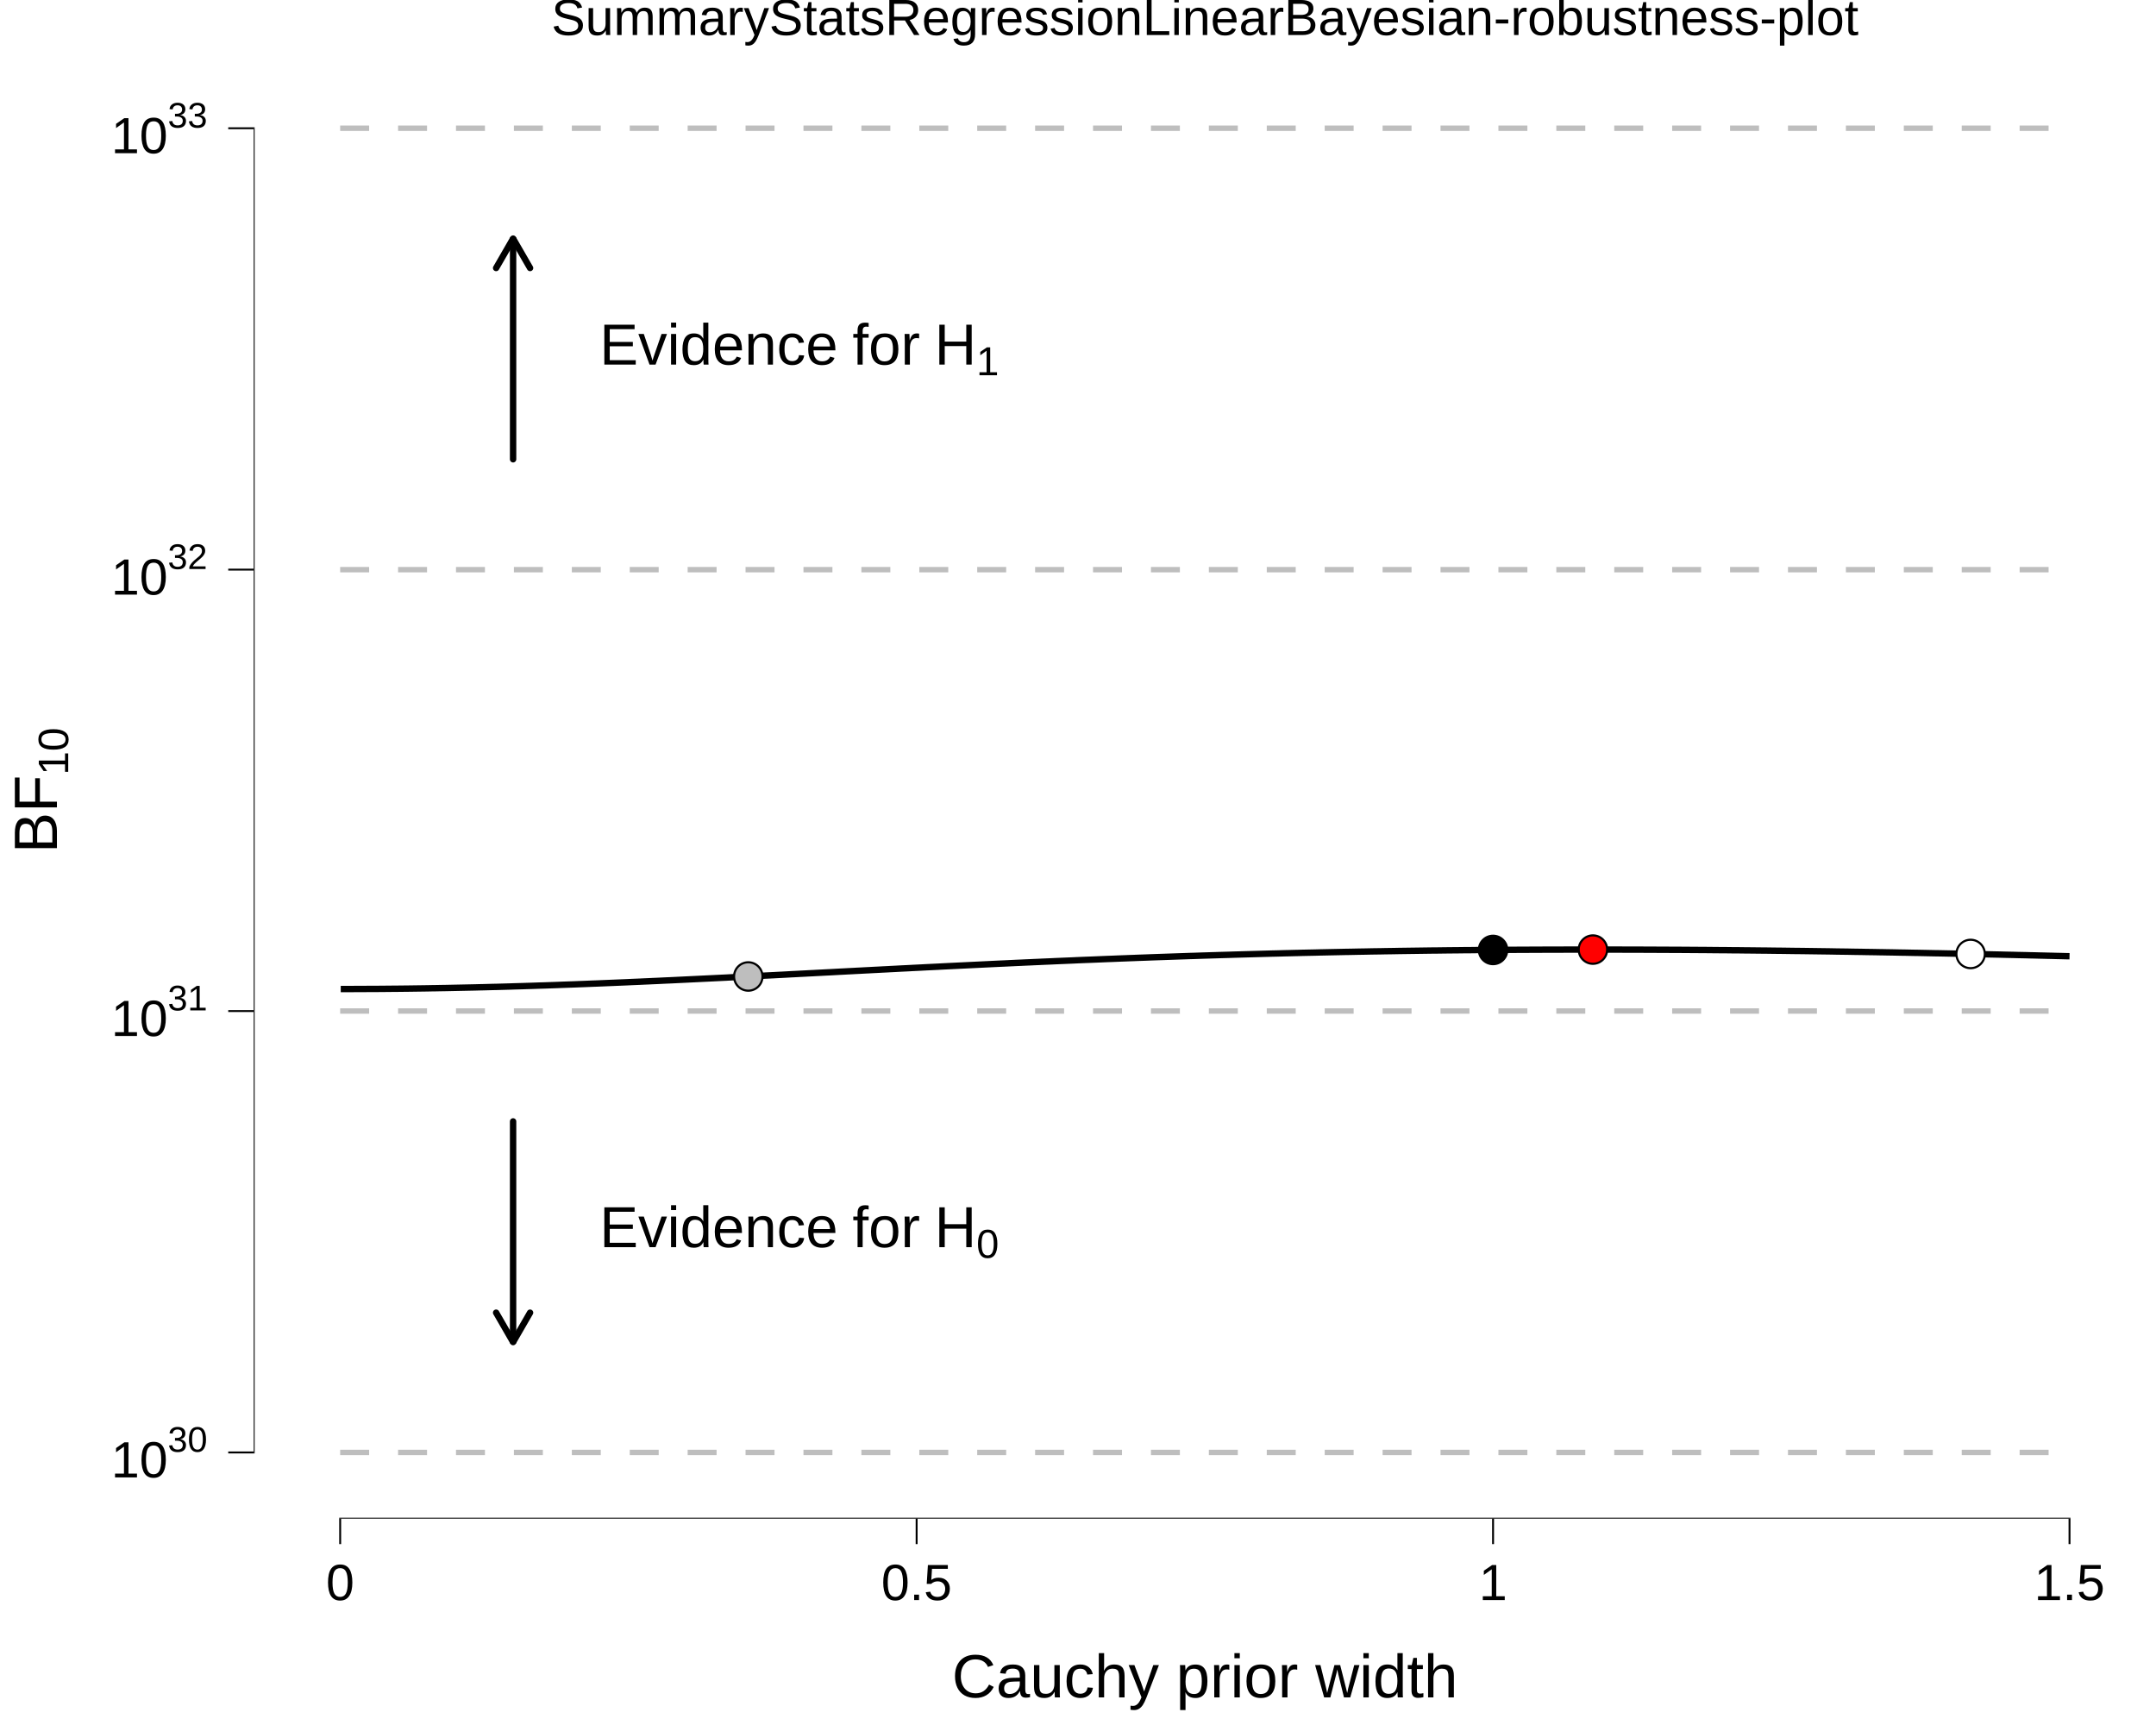
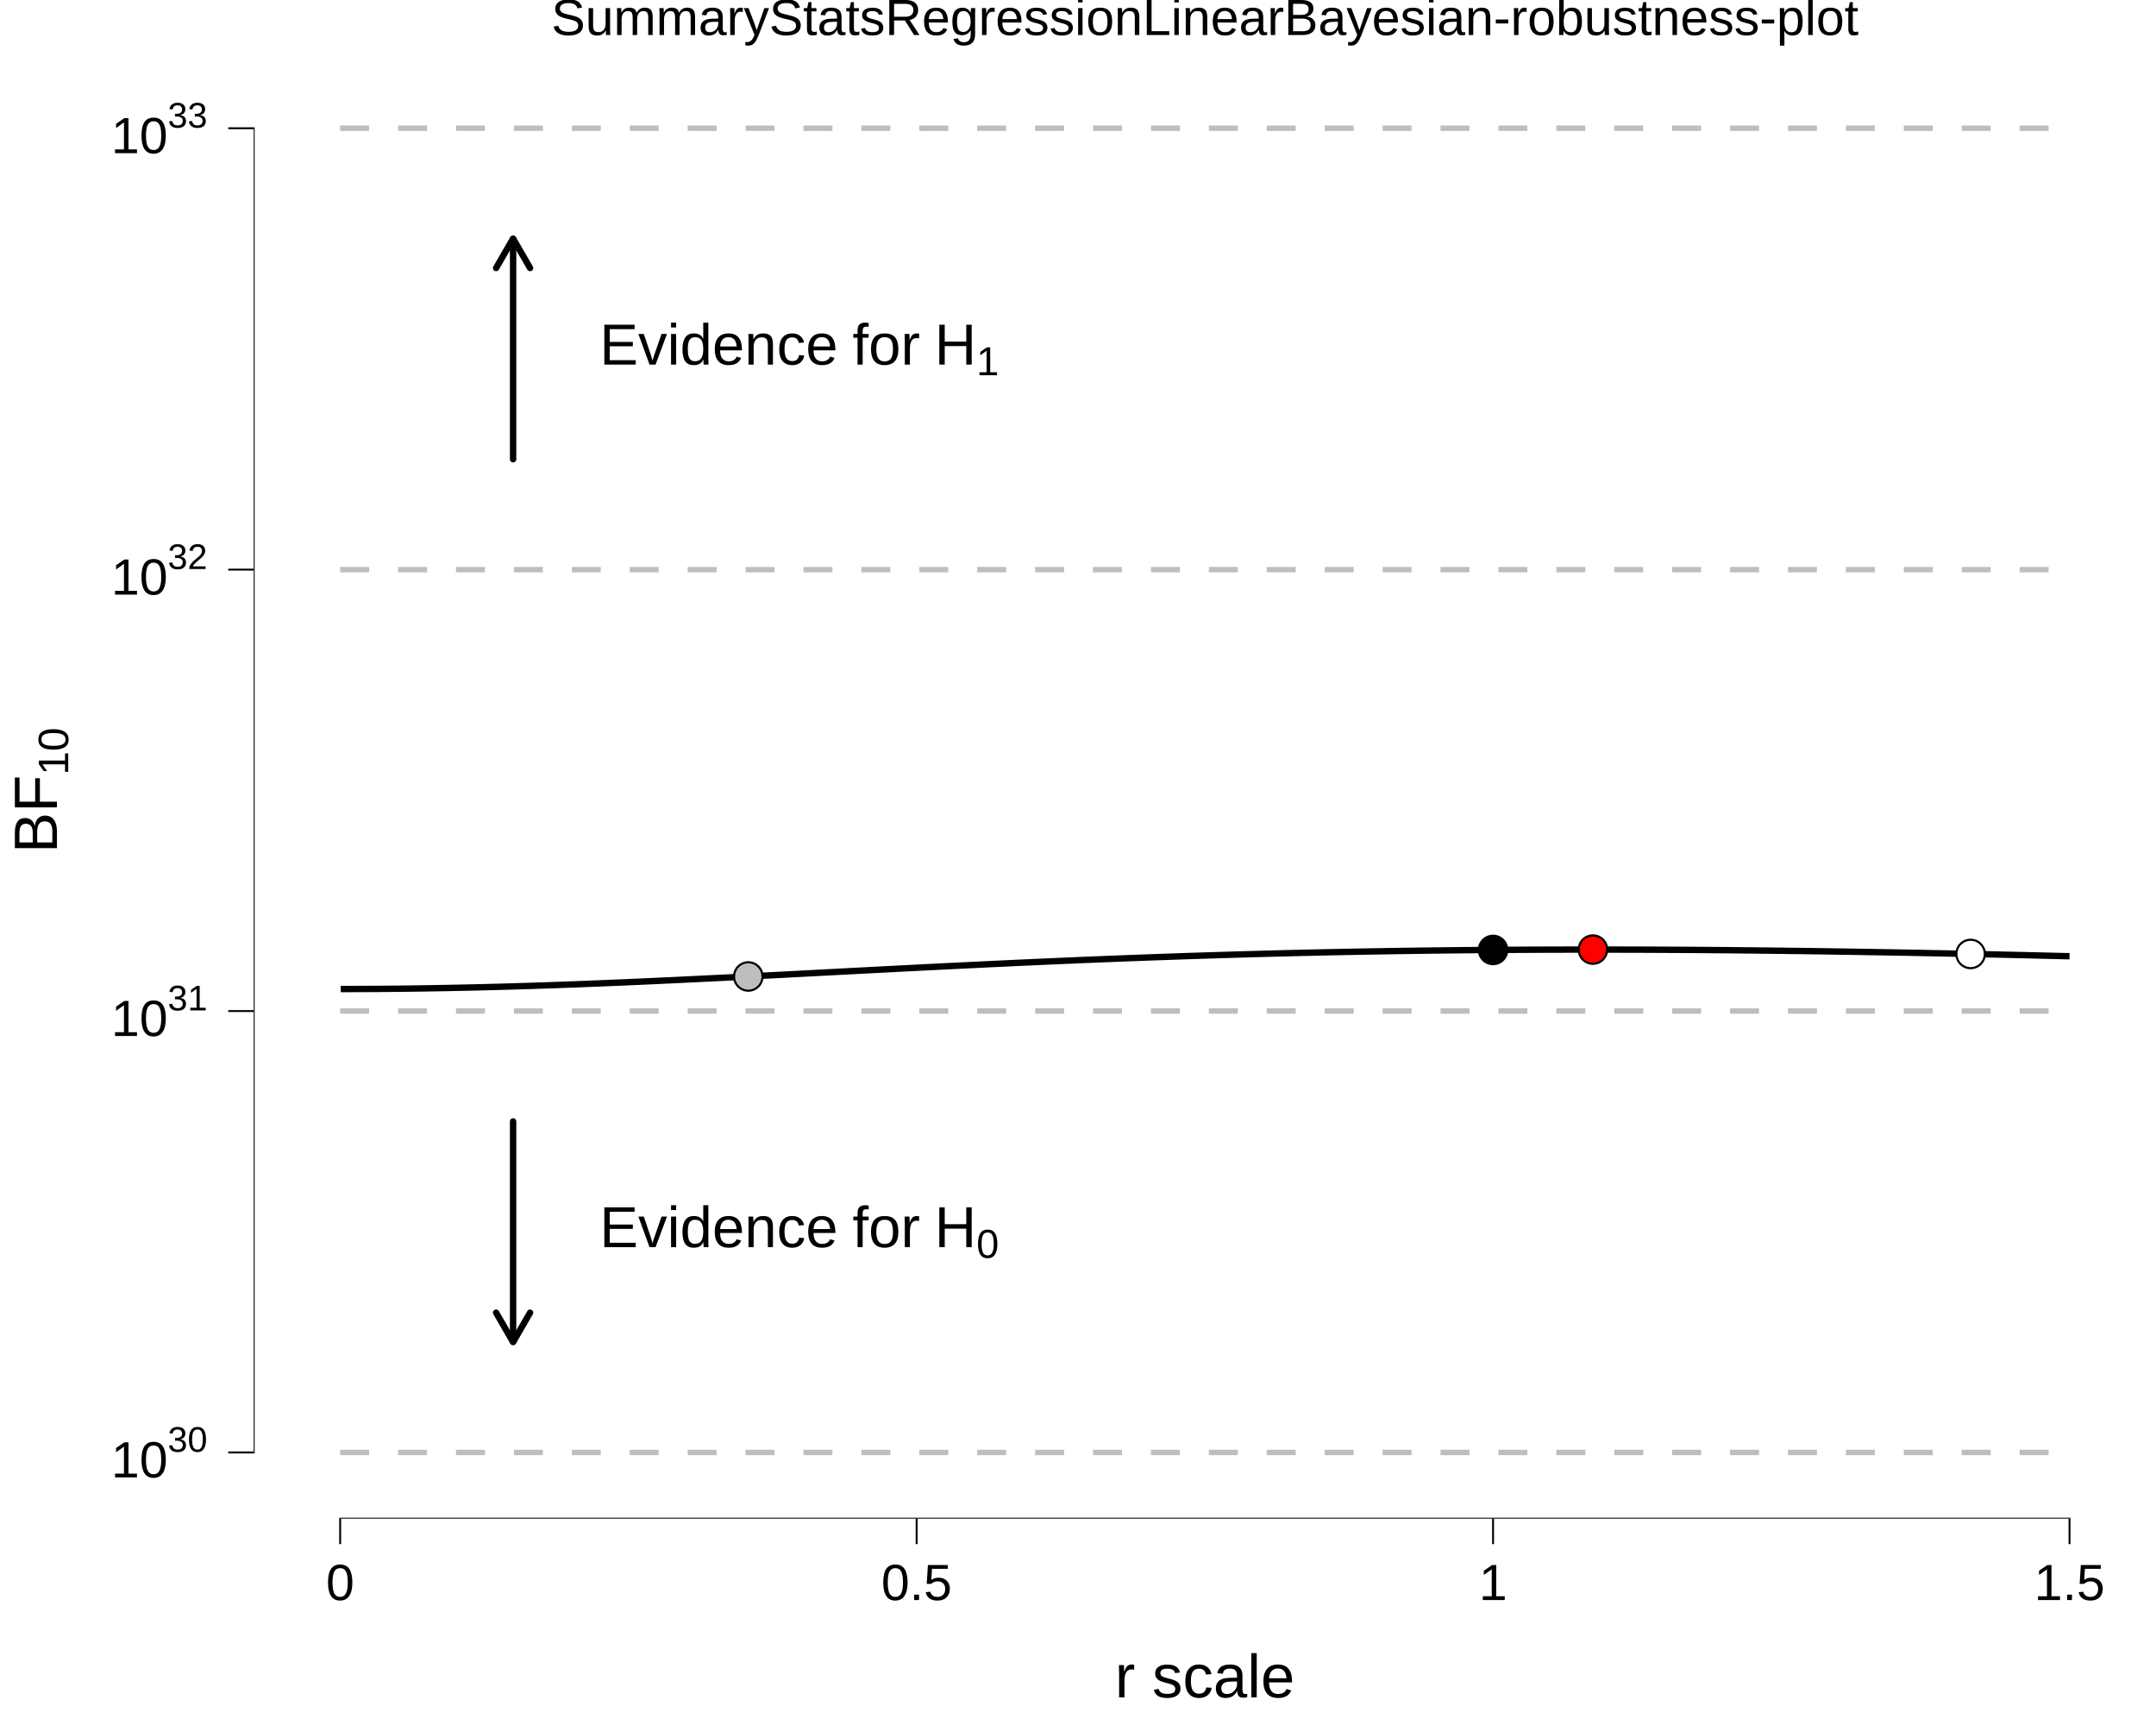
<svg xmlns="http://www.w3.org/2000/svg" viewBox="0 0 720.00 576.00">
  <defs>
    <style type="text/css">
    line, polyline, polygon, path, rect, circle {
      fill: none;
      stroke: #000000;
      stroke-linecap: round;
      stroke-linejoin: round;
      stroke-miterlimit: 10.00;
    }
  </style>
  </defs>
  <rect width="100%" height="100%" style="stroke: none; fill: #FFFFFF;" />
  <rect x="0.00" y="0.00" width="720.00" height="576.00" style="stroke-width: 10.67; stroke: none;" />
  <defs>
    <clipPath id="cpODQuNzJ8NzIwLjAwfDUwNy4xMHwyMC43MQ==">
      <rect x="84.72" y="20.71" width="635.28" height="486.38" />
    </clipPath>
  </defs>
  <rect x="84.72" y="20.71" width="635.28" height="486.38" style="stroke-width: 10.67; stroke: none;" clip-path="url(#cpODQuNzJ8NzIwLjAwfDUwNy4xMHwyMC43MQ==)" />
  <polyline points="84.72,411.29 720.00,411.29 " style="stroke-width: 0.00; stroke: none; stroke-linecap: butt;" clip-path="url(#cpODQuNzJ8NzIwLjAwfDUwNy4xMHwyMC43MQ==)" />
  <polyline points="84.72,263.91 720.00,263.91 " style="stroke-width: 0.00; stroke: none; stroke-linecap: butt;" clip-path="url(#cpODQuNzJ8NzIwLjAwfDUwNy4xMHwyMC43MQ==)" />
  <polyline points="84.72,116.52 720.00,116.52 " style="stroke-width: 0.00; stroke: none; stroke-linecap: butt;" clip-path="url(#cpODQuNzJ8NzIwLjAwfDUwNy4xMHwyMC43MQ==)" />
  <polyline points="209.85,507.10 209.85,20.71 " style="stroke-width: 0.00; stroke: none; stroke-linecap: butt;" clip-path="url(#cpODQuNzJ8NzIwLjAwfDUwNy4xMHwyMC43MQ==)" />
  <polyline points="402.36,507.10 402.36,20.71 " style="stroke-width: 0.00; stroke: none; stroke-linecap: butt;" clip-path="url(#cpODQuNzJ8NzIwLjAwfDUwNy4xMHwyMC43MQ==)" />
  <polyline points="594.87,507.10 594.87,20.71 " style="stroke-width: 0.00; stroke: none; stroke-linecap: butt;" clip-path="url(#cpODQuNzJ8NzIwLjAwfDUwNy4xMHwyMC43MQ==)" />
  <polyline points="84.72,484.99 720.00,484.99 " style="stroke-width: 0.00; stroke: none; stroke-linecap: butt;" clip-path="url(#cpODQuNzJ8NzIwLjAwfDUwNy4xMHwyMC43MQ==)" />
  <polyline points="84.72,337.60 720.00,337.60 " style="stroke-width: 0.00; stroke: none; stroke-linecap: butt;" clip-path="url(#cpODQuNzJ8NzIwLjAwfDUwNy4xMHwyMC43MQ==)" />
  <polyline points="84.72,190.21 720.00,190.21 " style="stroke-width: 0.00; stroke: none; stroke-linecap: butt;" clip-path="url(#cpODQuNzJ8NzIwLjAwfDUwNy4xMHwyMC43MQ==)" />
  <polyline points="84.72,42.82 720.00,42.82 " style="stroke-width: 0.00; stroke: none; stroke-linecap: butt;" clip-path="url(#cpODQuNzJ8NzIwLjAwfDUwNy4xMHwyMC43MQ==)" />
  <polyline points="113.60,507.10 113.60,20.71 " style="stroke-width: 0.00; stroke: none; stroke-linecap: butt;" clip-path="url(#cpODQuNzJ8NzIwLjAwfDUwNy4xMHwyMC43MQ==)" />
  <polyline points="306.11,507.10 306.11,20.71 " style="stroke-width: 0.00; stroke: none; stroke-linecap: butt;" clip-path="url(#cpODQuNzJ8NzIwLjAwfDUwNy4xMHwyMC43MQ==)" />
  <polyline points="498.61,507.10 498.61,20.71 " style="stroke-width: 0.00; stroke: none; stroke-linecap: butt;" clip-path="url(#cpODQuNzJ8NzIwLjAwfDUwNy4xMHwyMC43MQ==)" />
  <polyline points="691.12,507.10 691.12,20.71 " style="stroke-width: 0.00; stroke: none; stroke-linecap: butt;" clip-path="url(#cpODQuNzJ8NzIwLjAwfDUwNy4xMHwyMC43MQ==)" />
  <line x1="113.60" y1="484.99" x2="691.12" y2="484.99" style="stroke-width: 1.81; stroke: #BEBEBE; stroke-dasharray: 9.67,9.67; stroke-linecap: butt;" clip-path="url(#cpODQuNzJ8NzIwLjAwfDUwNy4xMHwyMC43MQ==)" />
  <line x1="113.60" y1="337.60" x2="691.12" y2="337.60" style="stroke-width: 1.81; stroke: #BEBEBE; stroke-dasharray: 9.67,9.67; stroke-linecap: butt;" clip-path="url(#cpODQuNzJ8NzIwLjAwfDUwNy4xMHwyMC43MQ==)" />
  <line x1="113.60" y1="190.21" x2="691.12" y2="190.21" style="stroke-width: 1.81; stroke: #BEBEBE; stroke-dasharray: 9.67,9.67; stroke-linecap: butt;" clip-path="url(#cpODQuNzJ8NzIwLjAwfDUwNy4xMHwyMC43MQ==)" />
  <line x1="113.60" y1="42.82" x2="691.12" y2="42.82" style="stroke-width: 1.81; stroke: #BEBEBE; stroke-dasharray: 9.67,9.67; stroke-linecap: butt;" clip-path="url(#cpODQuNzJ8NzIwLjAwfDUwNy4xMHwyMC43MQ==)" />
  <polyline points="113.79,330.24 115.24,330.24 116.68,330.24 118.13,330.24 119.58,330.23 121.02,330.23 122.47,330.22 123.92,330.22 125.37,330.21 126.81,330.20 128.26,330.19 129.71,330.17 131.15,330.16 132.60,330.15 134.05,330.13 135.49,330.12 136.94,330.10 138.39,330.08 139.83,330.06 141.28,330.04 142.73,330.02 144.18,329.99 145.62,329.97 147.07,329.94 148.52,329.92 149.96,329.89 151.41,329.86 152.86,329.83 154.30,329.80 155.75,329.77 157.20,329.74 158.65,329.71 160.09,329.67 161.54,329.64 162.99,329.60 164.43,329.56 165.88,329.53 167.33,329.49 168.77,329.45 170.22,329.41 171.67,329.36 173.11,329.32 174.56,329.28 176.01,329.23 177.46,329.19 178.90,329.14 180.35,329.09 181.80,329.05 183.24,329.00 184.69,328.95 186.14,328.90 187.58,328.84 189.03,328.79 190.48,328.74 191.93,328.69 193.37,328.63 194.82,328.58 196.27,328.52 197.71,328.46 199.16,328.41 200.61,328.35 202.05,328.29 203.50,328.23 204.95,328.17 206.39,328.11 207.84,328.05 209.29,327.99 210.74,327.92 212.18,327.86 213.63,327.80 215.08,327.73 216.52,327.67 217.97,327.60 219.42,327.54 220.86,327.47 222.31,327.40 223.76,327.34 225.21,327.27 226.65,327.20 228.10,327.13 229.55,327.06 230.99,326.99 232.44,326.92 233.89,326.85 235.33,326.78 236.78,326.71 238.23,326.64 239.67,326.57 241.12,326.50 242.57,326.43 244.02,326.35 245.46,326.28 246.91,326.21 248.36,326.13 249.80,326.06 251.25,325.99 252.70,325.91 254.14,325.84 255.59,325.76 257.04,325.69 258.49,325.62 259.93,325.54 261.38,325.47 262.83,325.39 264.27,325.31 265.72,325.24 267.17,325.16 268.61,325.09 270.06,325.01 271.51,324.94 272.95,324.86 274.40,324.79 275.85,324.71 277.30,324.64 278.74,324.56 280.19,324.48 281.64,324.41 283.08,324.33 284.53,324.26 285.98,324.18 287.42,324.11 288.87,324.03 290.32,323.96 291.76,323.88 293.21,323.81 294.66,323.73 296.11,323.66 297.55,323.58 299.00,323.51 300.45,323.43 301.89,323.36 303.34,323.29 304.79,323.21 306.23,323.14 307.68,323.07 309.13,322.99 310.58,322.92 312.02,322.85 313.47,322.78 314.92,322.70 316.36,322.63 317.81,322.56 319.26,322.49 320.70,322.42 322.15,322.35 323.60,322.28 325.04,322.21 326.49,322.14 327.94,322.07 329.39,322.00 330.83,321.93 332.28,321.86 333.73,321.79 335.17,321.73 336.62,321.66 338.07,321.59 339.51,321.52 340.96,321.46 342.41,321.39 343.86,321.33 345.30,321.26 346.75,321.20 348.20,321.13 349.64,321.07 351.09,321.01 352.54,320.94 353.98,320.88 355.43,320.82 356.88,320.76 358.32,320.70 359.77,320.63 361.22,320.57 362.67,320.51 364.11,320.46 365.56,320.40 367.01,320.34 368.45,320.28 369.90,320.22 371.35,320.17 372.79,320.11 374.24,320.05 375.69,320.00 377.14,319.94 378.58,319.89 380.03,319.83 381.48,319.78 382.92,319.73 384.37,319.67 385.82,319.62 387.26,319.57 388.71,319.52 390.16,319.47 391.60,319.42 393.05,319.37 394.50,319.32 395.95,319.27 397.39,319.22 398.84,319.18 400.29,319.13 401.73,319.08 403.18,319.04 404.63,318.99 406.07,318.95 407.52,318.90 408.97,318.86 410.41,318.82 411.86,318.77 413.31,318.73 414.76,318.69 416.20,318.65 417.65,318.61 419.10,318.57 420.54,318.53 421.99,318.49 423.44,318.45 424.88,318.41 426.33,318.38 427.78,318.34 429.23,318.30 430.67,318.27 432.12,318.23 433.57,318.20 435.01,318.16 436.46,318.13 437.91,318.10 439.35,318.07 440.80,318.03 442.25,318.00 443.69,317.97 445.14,317.94 446.59,317.91 448.04,317.88 449.48,317.85 450.93,317.83 452.38,317.80 453.82,317.77 455.27,317.75 456.72,317.72 458.16,317.69 459.61,317.67 461.06,317.65 462.51,317.62 463.95,317.60 465.40,317.58 466.85,317.55 468.29,317.53 469.74,317.51 471.19,317.49 472.63,317.47 474.08,317.45 475.53,317.43 476.97,317.41 478.42,317.39 479.87,317.38 481.32,317.36 482.76,317.34 484.21,317.33 485.66,317.31 487.10,317.30 488.55,317.28 490.00,317.27 491.44,317.26 492.89,317.24 494.34,317.23 495.79,317.22 497.23,317.21 498.68,317.20 500.13,317.19 501.57,317.18 503.02,317.17 504.47,317.16 505.91,317.15 507.36,317.14 508.81,317.13 510.25,317.13 511.70,317.12 513.15,317.11 514.60,317.11 516.04,317.10 517.49,317.10 518.94,317.09 520.38,317.09 521.83,317.09 523.28,317.08 524.72,317.08 526.17,317.08 527.62,317.08 529.07,317.08 530.51,317.08 531.96,317.08 533.41,317.08 534.85,317.08 536.30,317.08 537.75,317.08 539.19,317.08 540.64,317.08 542.09,317.09 543.53,317.09 544.98,317.09 546.43,317.10 547.88,317.10 549.32,317.11 550.77,317.11 552.22,317.12 553.66,317.13 555.11,317.13 556.56,317.14 558.00,317.15 559.45,317.16 560.90,317.16 562.34,317.17 563.79,317.18 565.24,317.19 566.69,317.20 568.13,317.21 569.58,317.22 571.03,317.23 572.47,317.25 573.92,317.26 575.37,317.27 576.81,317.28 578.26,317.30 579.71,317.31 581.16,317.32 582.60,317.34 584.05,317.35 585.50,317.37 586.94,317.38 588.39,317.40 589.84,317.41 591.28,317.43 592.73,317.45 594.18,317.46 595.62,317.48 597.07,317.50 598.52,317.52 599.97,317.54 601.41,317.55 602.86,317.57 604.31,317.59 605.75,317.61 607.20,317.63 608.65,317.65 610.09,317.67 611.54,317.69 612.99,317.72 614.44,317.74 615.88,317.76 617.33,317.78 618.78,317.81 620.22,317.83 621.67,317.85 623.12,317.88 624.56,317.90 626.01,317.92 627.46,317.95 628.90,317.97 630.35,318.00 631.80,318.02 633.25,318.05 634.69,318.08 636.14,318.10 637.59,318.13 639.03,318.16 640.48,318.18 641.93,318.21 643.37,318.24 644.82,318.27 646.27,318.30 647.72,318.32 649.16,318.35 650.61,318.38 652.06,318.41 653.50,318.44 654.95,318.47 656.40,318.50 657.84,318.53 659.29,318.56 660.74,318.59 662.18,318.63 663.63,318.66 665.08,318.69 666.53,318.72 667.97,318.75 669.42,318.79 670.87,318.82 672.31,318.85 673.76,318.89 675.21,318.92 676.65,318.95 678.10,318.99 679.55,319.02 681.00,319.06 682.44,319.09 683.89,319.13 685.34,319.16 686.78,319.20 688.23,319.23 689.68,319.27 691.12,319.30 " style="stroke-width: 2.13; stroke-linecap: butt;" clip-path="url(#cpODQuNzJ8NzIwLjAwfDUwNy4xMHwyMC43MQ==)" />
  <circle cx="531.96" cy="317.08" r="3.56pt" style="stroke-width: 0.71; fill: #FF0000;" clip-path="url(#cpODQuNzJ8NzIwLjAwfDUwNy4xMHwyMC43MQ==)" />
  <circle cx="249.89" cy="326.06" r="3.56pt" style="stroke-width: 0.71; fill: #BEBEBE;" clip-path="url(#cpODQuNzJ8NzIwLjAwfDUwNy4xMHwyMC43MQ==)" />
  <circle cx="498.61" cy="317.20" r="3.56pt" style="stroke-width: 0.71; fill: #000000;" clip-path="url(#cpODQuNzJ8NzIwLjAwfDUwNy4xMHwyMC43MQ==)" />
  <circle cx="658.09" cy="318.54" r="3.56pt" style="stroke-width: 0.71; fill: #FFFFFF;" clip-path="url(#cpODQuNzJ8NzIwLjAwfDUwNy4xMHwyMC43MQ==)" />
  <line x1="171.35" y1="374.45" x2="171.35" y2="448.14" style="stroke-width: 2.13; stroke-linejoin: bevel;" clip-path="url(#cpODQuNzJ8NzIwLjAwfDUwNy4xMHwyMC43MQ==)" />
  <polyline points="165.68,438.32 171.35,448.14 177.02,438.32 " style="stroke-width: 2.13; stroke-linejoin: bevel;" clip-path="url(#cpODQuNzJ8NzIwLjAwfDUwNy4xMHwyMC43MQ==)" />
  <line x1="171.35" y1="153.36" x2="171.35" y2="79.67" style="stroke-width: 2.13; stroke-linejoin: bevel;" clip-path="url(#cpODQuNzJ8NzIwLjAwfDUwNy4xMHwyMC43MQ==)" />
  <polyline points="177.02,89.49 171.35,79.67 165.68,89.49 " style="stroke-width: 2.13; stroke-linejoin: bevel;" clip-path="url(#cpODQuNzJ8NzIwLjAwfDUwNy4xMHwyMC43MQ==)" />
  <g clip-path="url(#cpODQuNzJ8NzIwLjAwfDUwNy4xMHwyMC43MQ==)">
    <text x="200.23" y="416.45" style="font-size: 19.35px; font-family: Liberation Sans;" textLength="12.91px" lengthAdjust="spacingAndGlyphs">E</text>
  </g>
  <g clip-path="url(#cpODQuNzJ8NzIwLjAwfDUwNy4xMHwyMC43MQ==)">
    <text x="213.13" y="416.45" style="font-size: 19.35px; font-family: Liberation Sans;" textLength="9.67px" lengthAdjust="spacingAndGlyphs">v</text>
  </g>
  <g clip-path="url(#cpODQuNzJ8NzIwLjAwfDUwNy4xMHwyMC43MQ==)">
    <text x="222.80" y="416.45" style="font-size: 19.35px; font-family: Liberation Sans;" textLength="4.30px" lengthAdjust="spacingAndGlyphs">i</text>
  </g>
  <g clip-path="url(#cpODQuNzJ8NzIwLjAwfDUwNy4xMHwyMC43MQ==)">
    <text x="227.10" y="416.45" style="font-size: 19.35px; font-family: Liberation Sans;" textLength="10.77px" lengthAdjust="spacingAndGlyphs">d</text>
  </g>
  <g clip-path="url(#cpODQuNzJ8NzIwLjAwfDUwNy4xMHwyMC43MQ==)">
    <text x="237.87" y="416.45" style="font-size: 19.35px; font-family: Liberation Sans;" textLength="10.77px" lengthAdjust="spacingAndGlyphs">e</text>
  </g>
  <g clip-path="url(#cpODQuNzJ8NzIwLjAwfDUwNy4xMHwyMC43MQ==)">
    <text x="248.63" y="416.45" style="font-size: 19.35px; font-family: Liberation Sans;" textLength="10.77px" lengthAdjust="spacingAndGlyphs">n</text>
  </g>
  <g clip-path="url(#cpODQuNzJ8NzIwLjAwfDUwNy4xMHwyMC43MQ==)">
    <text x="259.40" y="416.45" style="font-size: 19.35px; font-family: Liberation Sans;" textLength="9.67px" lengthAdjust="spacingAndGlyphs">c</text>
  </g>
  <g clip-path="url(#cpODQuNzJ8NzIwLjAwfDUwNy4xMHwyMC43MQ==)">
    <text x="269.07" y="416.45" style="font-size: 19.35px; font-family: Liberation Sans;" textLength="10.77px" lengthAdjust="spacingAndGlyphs">e</text>
  </g>
  <g clip-path="url(#cpODQuNzJ8NzIwLjAwfDUwNy4xMHwyMC43MQ==)">
    <text x="279.84" y="416.45" style="font-size: 19.35px; font-family: Symbola;" textLength="4.84px" lengthAdjust="spacingAndGlyphs"> </text>
  </g>
  <g clip-path="url(#cpODQuNzJ8NzIwLjAwfDUwNy4xMHwyMC43MQ==)">
    <text x="284.68" y="416.45" style="font-size: 19.35px; font-family: Liberation Sans;" textLength="22.58px" lengthAdjust="spacingAndGlyphs">for</text>
  </g>
  <g clip-path="url(#cpODQuNzJ8NzIwLjAwfDUwNy4xMHwyMC43MQ==)">
    <text x="307.26" y="416.45" style="font-size: 19.35px; font-family: Symbola;" textLength="4.84px" lengthAdjust="spacingAndGlyphs"> </text>
  </g>
  <g clip-path="url(#cpODQuNzJ8NzIwLjAwfDUwNy4xMHwyMC43MQ==)">
    <text x="312.10" y="416.45" style="font-size: 19.35px; font-family: Liberation Sans;" textLength="13.97px" lengthAdjust="spacingAndGlyphs">H</text>
  </g>
  <g clip-path="url(#cpODQuNzJ8NzIwLjAwfDUwNy4xMHwyMC43MQ==)">
    <text x="326.07" y="420.03" style="font-size: 13.54px; font-family: Liberation Sans;" textLength="7.53px" lengthAdjust="spacingAndGlyphs">0</text>
  </g>
  <g clip-path="url(#cpODQuNzJ8NzIwLjAwfDUwNy4xMHwyMC43MQ==)">
    <text x="200.23" y="121.74" style="font-size: 19.35px; font-family: Liberation Sans;" textLength="12.91px" lengthAdjust="spacingAndGlyphs">E</text>
  </g>
  <g clip-path="url(#cpODQuNzJ8NzIwLjAwfDUwNy4xMHwyMC43MQ==)">
    <text x="213.13" y="121.74" style="font-size: 19.35px; font-family: Liberation Sans;" textLength="9.67px" lengthAdjust="spacingAndGlyphs">v</text>
  </g>
  <g clip-path="url(#cpODQuNzJ8NzIwLjAwfDUwNy4xMHwyMC43MQ==)">
    <text x="222.80" y="121.74" style="font-size: 19.35px; font-family: Liberation Sans;" textLength="4.30px" lengthAdjust="spacingAndGlyphs">i</text>
  </g>
  <g clip-path="url(#cpODQuNzJ8NzIwLjAwfDUwNy4xMHwyMC43MQ==)">
    <text x="227.10" y="121.74" style="font-size: 19.35px; font-family: Liberation Sans;" textLength="10.77px" lengthAdjust="spacingAndGlyphs">d</text>
  </g>
  <g clip-path="url(#cpODQuNzJ8NzIwLjAwfDUwNy4xMHwyMC43MQ==)">
    <text x="237.87" y="121.74" style="font-size: 19.35px; font-family: Liberation Sans;" textLength="10.77px" lengthAdjust="spacingAndGlyphs">e</text>
  </g>
  <g clip-path="url(#cpODQuNzJ8NzIwLjAwfDUwNy4xMHwyMC43MQ==)">
    <text x="248.63" y="121.74" style="font-size: 19.35px; font-family: Liberation Sans;" textLength="10.77px" lengthAdjust="spacingAndGlyphs">n</text>
  </g>
  <g clip-path="url(#cpODQuNzJ8NzIwLjAwfDUwNy4xMHwyMC43MQ==)">
    <text x="259.40" y="121.74" style="font-size: 19.35px; font-family: Liberation Sans;" textLength="9.67px" lengthAdjust="spacingAndGlyphs">c</text>
  </g>
  <g clip-path="url(#cpODQuNzJ8NzIwLjAwfDUwNy4xMHwyMC43MQ==)">
    <text x="269.07" y="121.74" style="font-size: 19.35px; font-family: Liberation Sans;" textLength="10.77px" lengthAdjust="spacingAndGlyphs">e</text>
  </g>
  <g clip-path="url(#cpODQuNzJ8NzIwLjAwfDUwNy4xMHwyMC43MQ==)">
    <text x="279.84" y="121.74" style="font-size: 19.35px; font-family: Symbola;" textLength="4.84px" lengthAdjust="spacingAndGlyphs"> </text>
  </g>
  <g clip-path="url(#cpODQuNzJ8NzIwLjAwfDUwNy4xMHwyMC43MQ==)">
    <text x="284.68" y="121.74" style="font-size: 19.35px; font-family: Liberation Sans;" textLength="22.58px" lengthAdjust="spacingAndGlyphs">for</text>
  </g>
  <g clip-path="url(#cpODQuNzJ8NzIwLjAwfDUwNy4xMHwyMC43MQ==)">
    <text x="307.26" y="121.74" style="font-size: 19.35px; font-family: Symbola;" textLength="4.84px" lengthAdjust="spacingAndGlyphs"> </text>
  </g>
  <g clip-path="url(#cpODQuNzJ8NzIwLjAwfDUwNy4xMHwyMC43MQ==)">
    <text x="312.10" y="121.74" style="font-size: 19.35px; font-family: Liberation Sans;" textLength="13.97px" lengthAdjust="spacingAndGlyphs">H</text>
  </g>
  <g clip-path="url(#cpODQuNzJ8NzIwLjAwfDUwNy4xMHwyMC43MQ==)">
    <text x="326.07" y="125.31" style="font-size: 13.54px; font-family: Liberation Sans;" textLength="7.53px" lengthAdjust="spacingAndGlyphs">1</text>
  </g>
  <line x1="113.28" y1="507.10" x2="691.44" y2="507.10" style="stroke-width: 0.64; stroke-linecap: butt;" clip-path="url(#cpODQuNzJ8NzIwLjAwfDUwNy4xMHwyMC43MQ==)" />
  <line x1="84.72" y1="485.31" x2="84.72" y2="42.50" style="stroke-width: 0.64; stroke-linecap: butt;" clip-path="url(#cpODQuNzJ8NzIwLjAwfDUwNy4xMHwyMC43MQ==)" />
  <rect x="84.72" y="20.71" width="635.28" height="486.38" style="stroke-width: 0.00; stroke: none;" clip-path="url(#cpODQuNzJ8NzIwLjAwfDUwNy4xMHwyMC43MQ==)" />
  <defs>
    <clipPath id="cpMC4wMHw3MjAuMDB8NTc2LjAwfDAuMDA=">
      <rect x="0.00" y="0.00" width="720.00" height="576.00" />
    </clipPath>
  </defs>
  <polyline points="84.72,507.10 84.72,20.71 " style="stroke-width: 0.00; stroke: none; stroke-linecap: butt;" clip-path="url(#cpMC4wMHw3MjAuMDB8NTc2LjAwfDAuMDA=)" />
  <g clip-path="url(#cpMC4wMHw3MjAuMDB8NTc2LjAwfDAuMDA=)">
    <text x="37.12" y="493.32" style="font-size: 17.00px; font-family: Liberation Sans;" textLength="18.91px" lengthAdjust="spacingAndGlyphs">10</text>
  </g>
  <g clip-path="url(#cpMC4wMHw3MjAuMDB8NTc2LjAwfDAuMDA=)">
    <text x="56.02" y="484.78" style="font-size: 11.90px; font-family: Liberation Sans;" textLength="13.22px" lengthAdjust="spacingAndGlyphs">30</text>
  </g>
  <g clip-path="url(#cpMC4wMHw3MjAuMDB8NTc2LjAwfDAuMDA=)">
    <text x="37.12" y="345.93" style="font-size: 17.00px; font-family: Liberation Sans;" textLength="18.91px" lengthAdjust="spacingAndGlyphs">10</text>
  </g>
  <g clip-path="url(#cpMC4wMHw3MjAuMDB8NTc2LjAwfDAuMDA=)">
    <text x="56.02" y="337.39" style="font-size: 11.90px; font-family: Liberation Sans;" textLength="13.22px" lengthAdjust="spacingAndGlyphs">31</text>
  </g>
  <g clip-path="url(#cpMC4wMHw3MjAuMDB8NTc2LjAwfDAuMDA=)">
    <text x="37.12" y="198.54" style="font-size: 17.00px; font-family: Liberation Sans;" textLength="18.91px" lengthAdjust="spacingAndGlyphs">10</text>
  </g>
  <g clip-path="url(#cpMC4wMHw3MjAuMDB8NTc2LjAwfDAuMDA=)">
    <text x="56.02" y="190.01" style="font-size: 11.90px; font-family: Liberation Sans;" textLength="13.22px" lengthAdjust="spacingAndGlyphs">32</text>
  </g>
  <g clip-path="url(#cpMC4wMHw3MjAuMDB8NTc2LjAwfDAuMDA=)">
    <text x="37.12" y="51.15" style="font-size: 17.00px; font-family: Liberation Sans;" textLength="18.91px" lengthAdjust="spacingAndGlyphs">10</text>
  </g>
  <g clip-path="url(#cpMC4wMHw3MjAuMDB8NTc2LjAwfDAuMDA=)">
    <text x="56.02" y="42.62" style="font-size: 11.90px; font-family: Liberation Sans;" textLength="13.22px" lengthAdjust="spacingAndGlyphs">33</text>
  </g>
  <polyline points="76.22,484.99 84.72,484.99 " style="stroke-width: 0.64; stroke-linecap: butt;" clip-path="url(#cpMC4wMHw3MjAuMDB8NTc2LjAwfDAuMDA=)" />
  <polyline points="76.22,337.60 84.72,337.60 " style="stroke-width: 0.64; stroke-linecap: butt;" clip-path="url(#cpMC4wMHw3MjAuMDB8NTc2LjAwfDAuMDA=)" />
  <polyline points="76.22,190.21 84.72,190.21 " style="stroke-width: 0.64; stroke-linecap: butt;" clip-path="url(#cpMC4wMHw3MjAuMDB8NTc2LjAwfDAuMDA=)" />
  <polyline points="76.22,42.82 84.72,42.82 " style="stroke-width: 0.64; stroke-linecap: butt;" clip-path="url(#cpMC4wMHw3MjAuMDB8NTc2LjAwfDAuMDA=)" />
  <polyline points="84.72,507.10 720.00,507.10 " style="stroke-width: 0.00; stroke: none; stroke-linecap: butt;" clip-path="url(#cpMC4wMHw3MjAuMDB8NTc2LjAwfDAuMDA=)" />
  <polyline points="113.60,515.60 113.60,507.10 " style="stroke-width: 0.64; stroke-linecap: butt;" clip-path="url(#cpMC4wMHw3MjAuMDB8NTc2LjAwfDAuMDA=)" />
  <polyline points="306.11,515.60 306.11,507.10 " style="stroke-width: 0.64; stroke-linecap: butt;" clip-path="url(#cpMC4wMHw3MjAuMDB8NTc2LjAwfDAuMDA=)" />
  <polyline points="498.61,515.60 498.61,507.10 " style="stroke-width: 0.64; stroke-linecap: butt;" clip-path="url(#cpMC4wMHw3MjAuMDB8NTc2LjAwfDAuMDA=)" />
  <polyline points="691.12,515.60 691.12,507.10 " style="stroke-width: 0.64; stroke-linecap: butt;" clip-path="url(#cpMC4wMHw3MjAuMDB8NTc2LjAwfDAuMDA=)" />
  <g clip-path="url(#cpMC4wMHw3MjAuMDB8NTc2LjAwfDAuMDA=)">
    <text x="108.87" y="534.28" style="font-size: 17.00px; font-family: Liberation Sans;" textLength="9.45px" lengthAdjust="spacingAndGlyphs">0</text>
  </g>
  <g clip-path="url(#cpMC4wMHw3MjAuMDB8NTc2LjAwfDAuMDA=)">
    <text x="294.29" y="534.28" style="font-size: 17.00px; font-family: Liberation Sans;" textLength="23.62px" lengthAdjust="spacingAndGlyphs">0.5</text>
  </g>
  <g clip-path="url(#cpMC4wMHw3MjAuMDB8NTc2LjAwfDAuMDA=)">
    <text x="493.89" y="534.28" style="font-size: 17.00px; font-family: Liberation Sans;" textLength="9.45px" lengthAdjust="spacingAndGlyphs">1</text>
  </g>
  <g clip-path="url(#cpMC4wMHw3MjAuMDB8NTc2LjAwfDAuMDA=)">
    <text x="679.31" y="534.28" style="font-size: 17.00px; font-family: Liberation Sans;" textLength="23.62px" lengthAdjust="spacingAndGlyphs">1.5</text>
  </g>
  <g clip-path="url(#cpMC4wMHw3MjAuMDB8NTc2LjAwfDAuMDA=)">
-     <text x="317.90" y="566.78" style="font-size: 20.40px; font-family: Liberation Sans;" textLength="168.92px" lengthAdjust="spacingAndGlyphs">Cauchy prior width</text>
+     <text x="372.31" y="566.78" style="font-size: 20.40px; font-family: Liberation Sans;" textLength="60.09px" lengthAdjust="spacingAndGlyphs">r scale</text>
  </g>
  <g clip-path="url(#cpMC4wMHw3MjAuMDB8NTc2LjAwfDAuMDA=)">
    <text transform="translate(19.01,284.87) rotate(-90)" style="font-size: 20.40px; font-family: Liberation Sans;" textLength="13.59px" lengthAdjust="spacingAndGlyphs">B</text>
  </g>
  <g clip-path="url(#cpMC4wMHw3MjAuMDB8NTc2LjAwfDAuMDA=)">
    <text transform="translate(19.01,271.27) rotate(-90)" style="font-size: 20.40px; font-family: Liberation Sans;" textLength="12.45px" lengthAdjust="spacingAndGlyphs">F</text>
  </g>
  <g clip-path="url(#cpMC4wMHw3MjAuMDB8NTc2LjAwfDAuMDA=)">
    <text transform="translate(22.78,258.82) rotate(-90)" style="font-size: 14.28px; font-family: Liberation Sans;" textLength="7.94px" lengthAdjust="spacingAndGlyphs">1</text>
  </g>
  <g clip-path="url(#cpMC4wMHw3MjAuMDB8NTc2LjAwfDAuMDA=)">
    <text transform="translate(22.78,250.88) rotate(-90)" style="font-size: 14.28px; font-family: Liberation Sans;" textLength="7.94px" lengthAdjust="spacingAndGlyphs">0</text>
  </g>
  <g clip-path="url(#cpMC4wMHw3MjAuMDB8NTc2LjAwfDAuMDA=)">
    <text x="184.12" y="11.70" style="font-size: 17.00px; font-family: Liberation Sans;" textLength="436.48px" lengthAdjust="spacingAndGlyphs">SummaryStatsRegressionLinearBayesian-robustness-plot</text>
  </g>
</svg>
